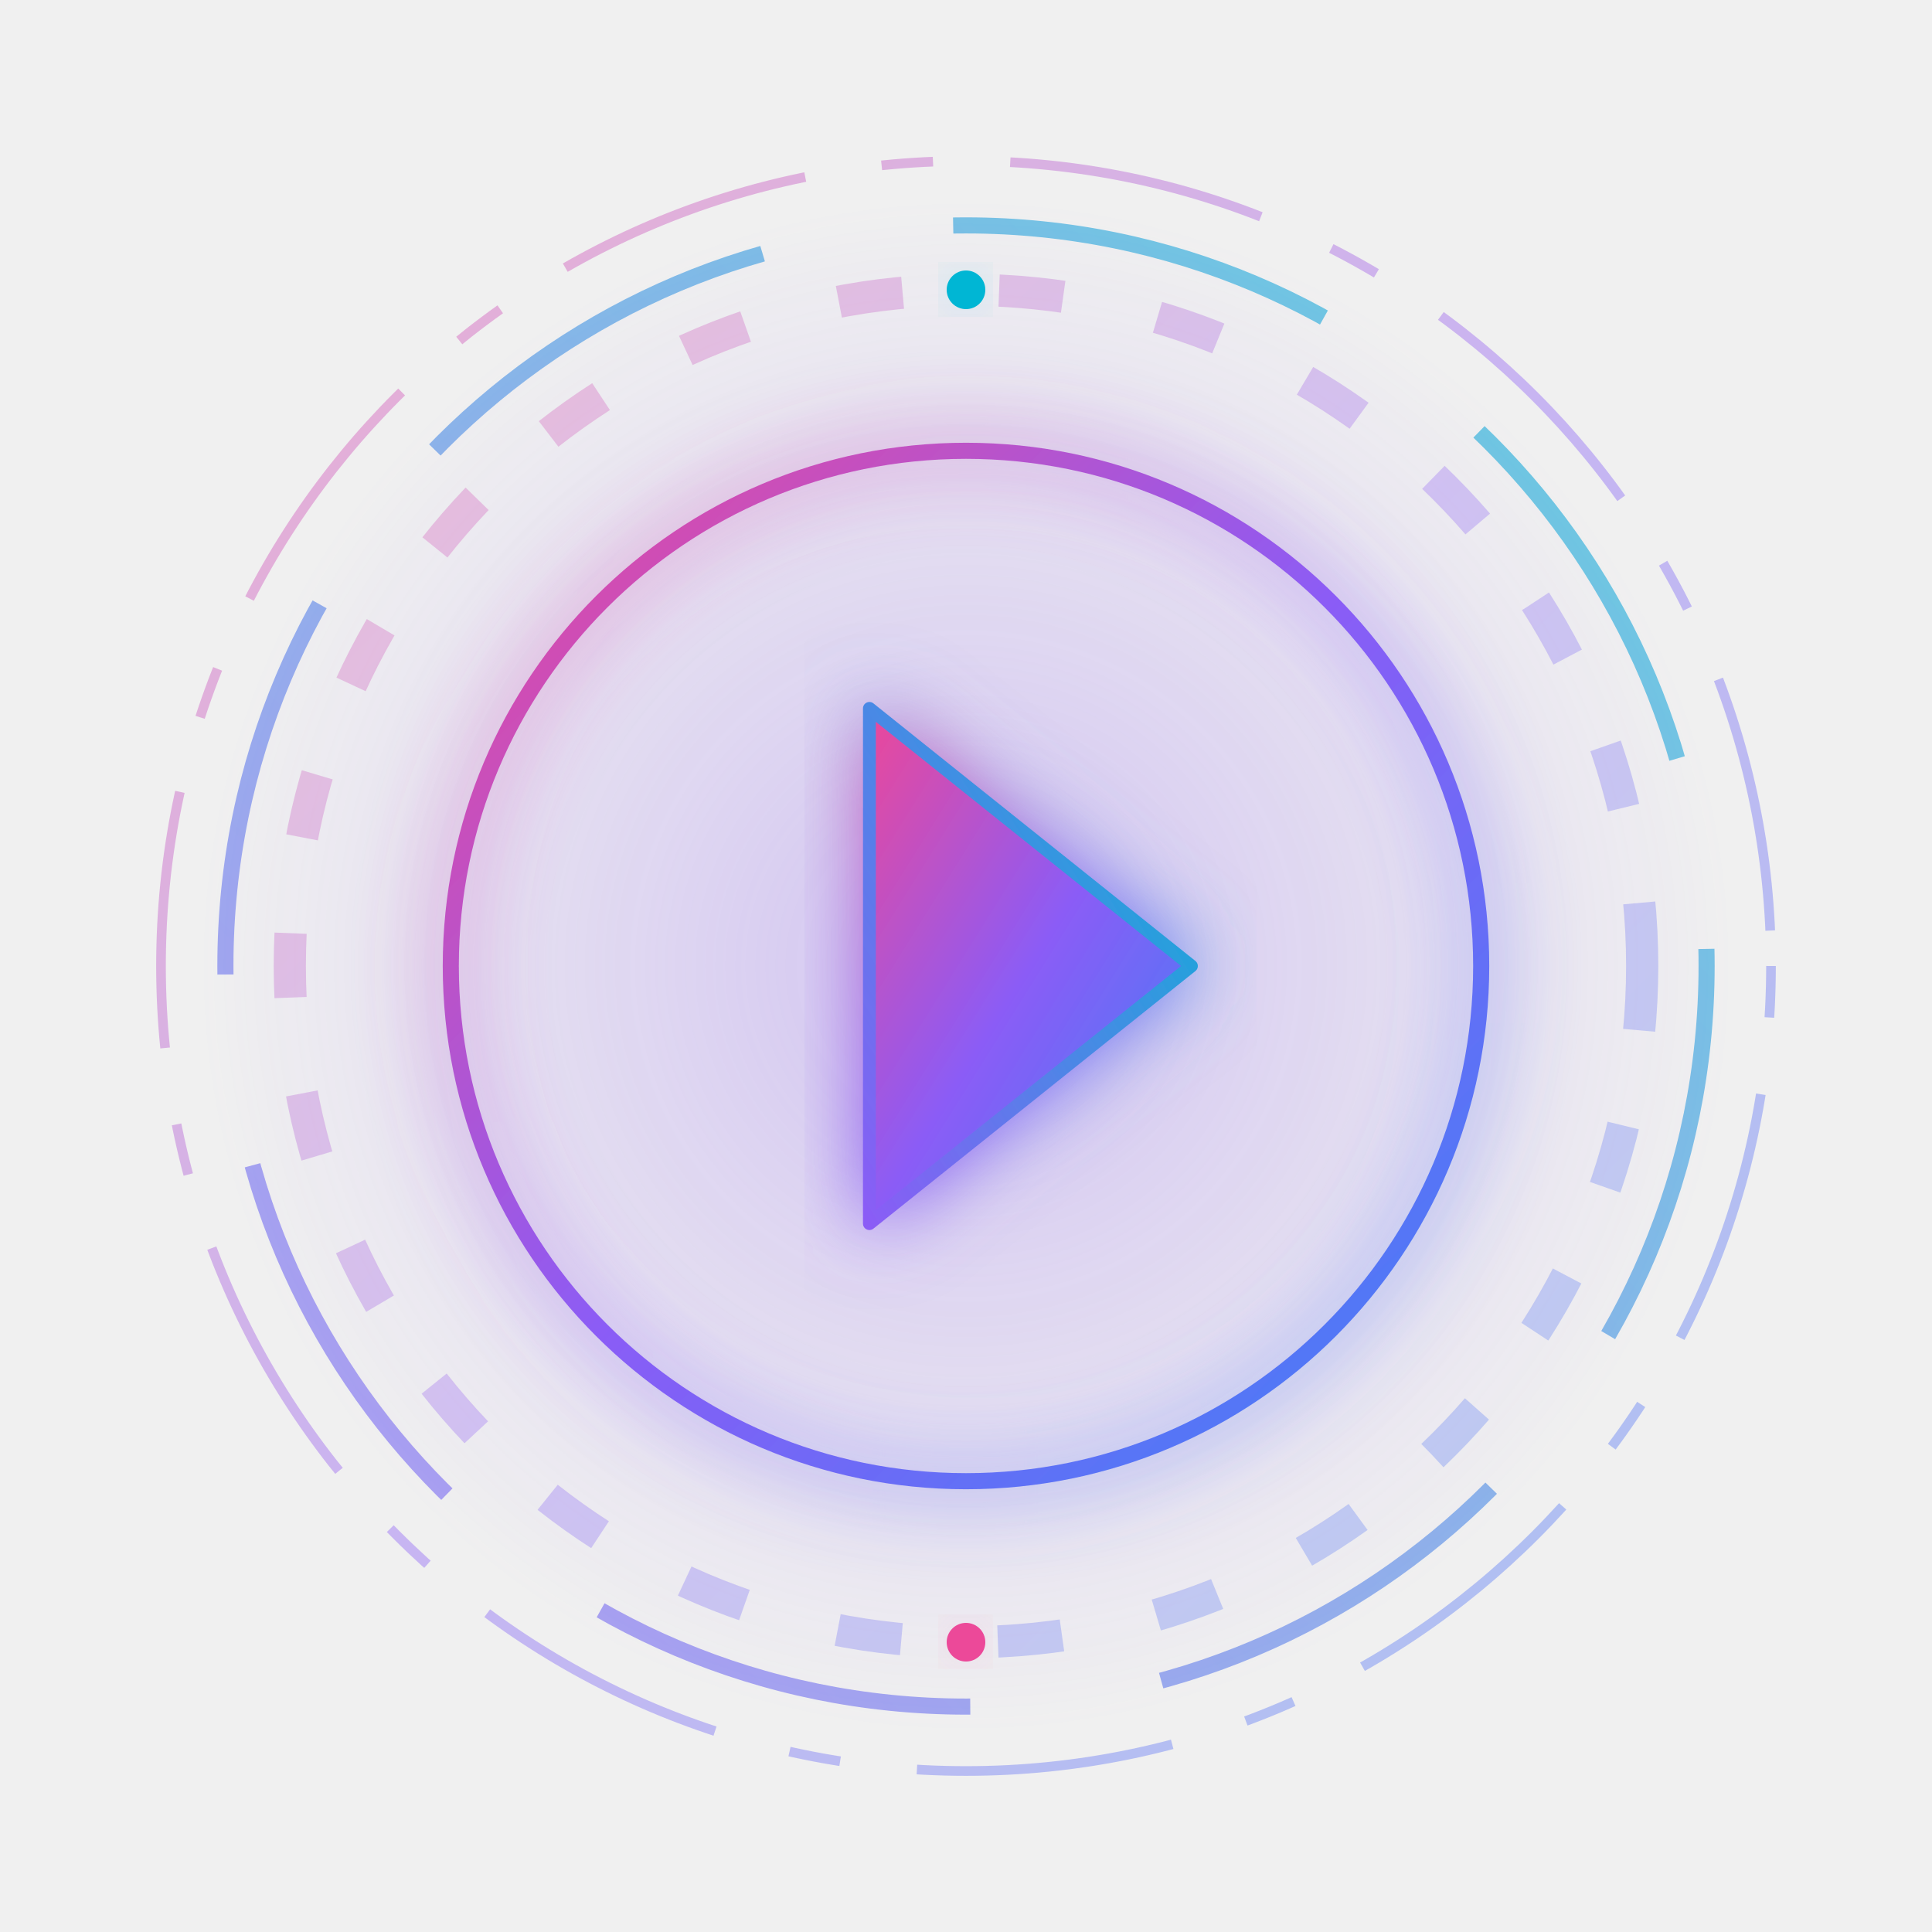
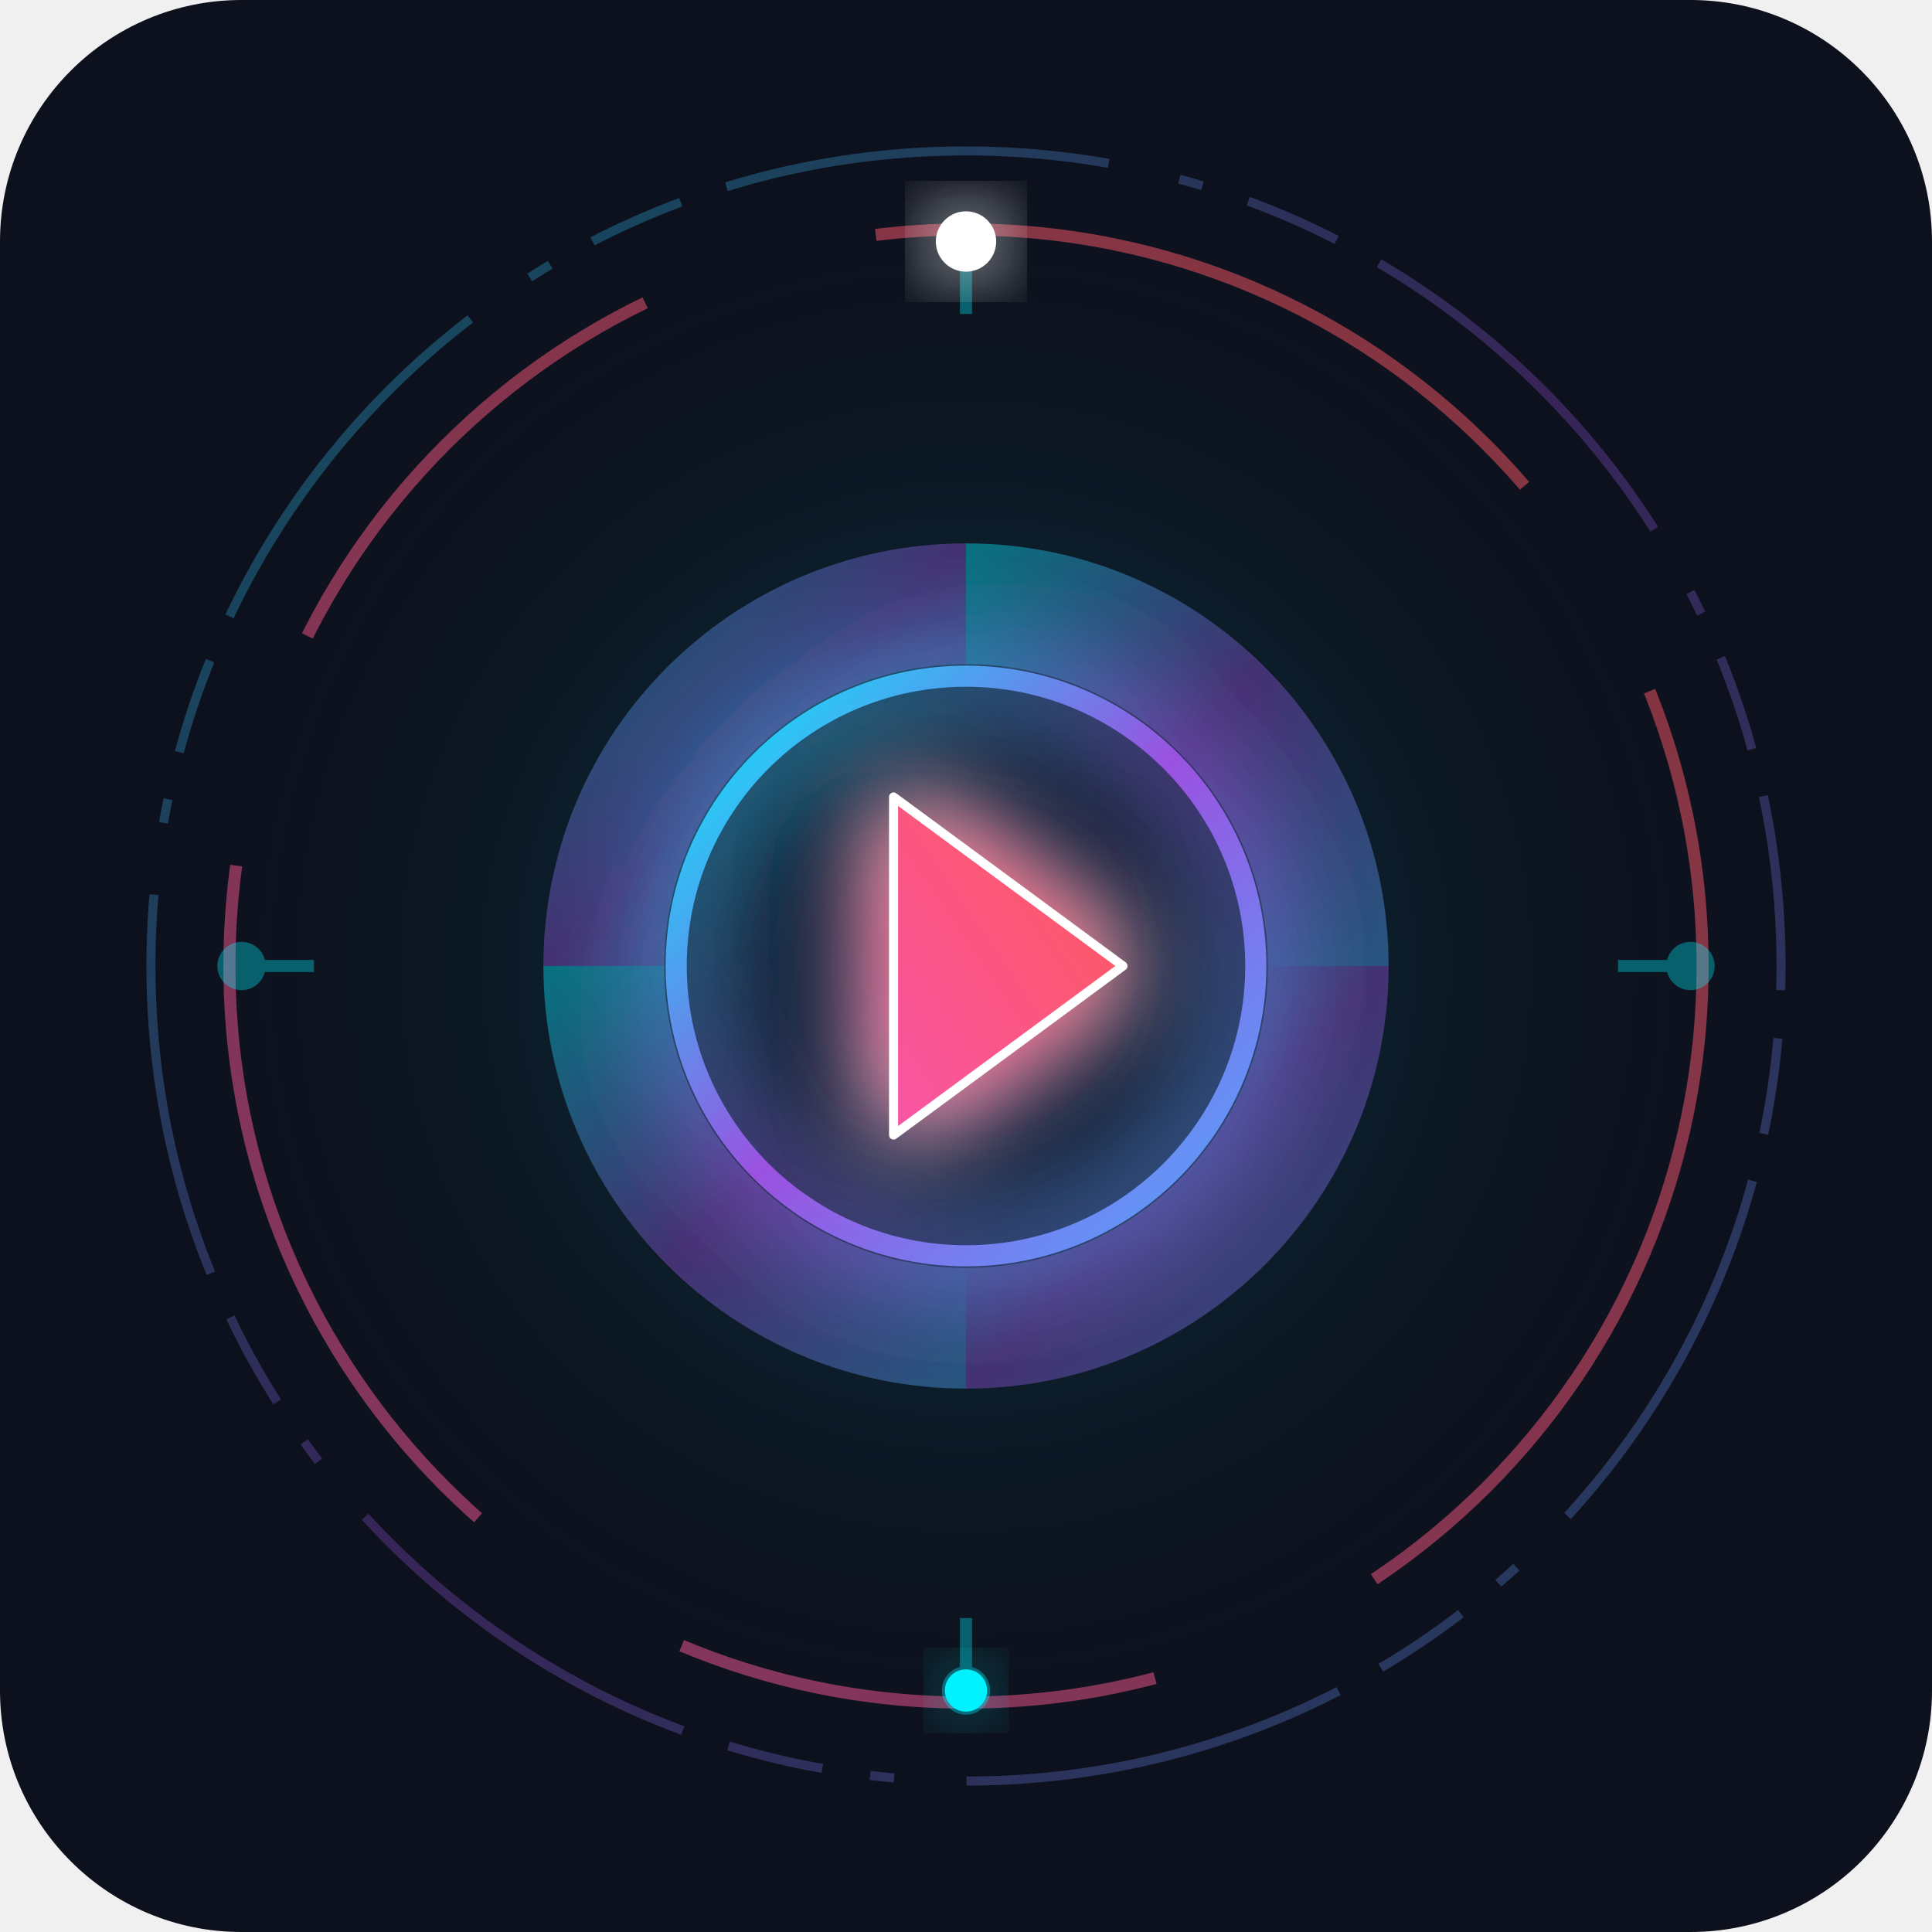
- <svg xmlns="http://www.w3.org/2000/svg" viewBox="0 0 300 300" width="300" height="300">
+ <svg xmlns="http://www.w3.org/2000/svg" viewBox="0 0 320 320" width="100%" height="100%">
  <defs>
-     <linearGradient id="grad-primary" x1="0%" y1="0%" x2="100%" y2="100%">
-       <stop offset="0%" stop-color="#ec4899" />
-       <stop offset="50%" stop-color="#8b5cf6" />
-       <stop offset="100%" stop-color="#3b82f6" />
+     <linearGradient id="cyber-cyan-pink" x1="0%" y1="0%" x2="100%" y2="100%">
+       <stop offset="0%" stop-color="#00f2fe" />
+       <stop offset="50%" stop-color="#9b51e0" />
+       <stop offset="100%" stop-color="#4facfe" />
    </linearGradient>
-     <linearGradient id="grad-secondary" x1="100%" y1="0%" x2="0%" y2="100%">
-       <stop offset="0%" stop-color="#06b6d4" />
-       <stop offset="100%" stop-color="#8b5cf6" />
+     <linearGradient id="neon-glow-grad" x1="0%" y1="100%" x2="100%" y2="0%">
+       <stop offset="0%" stop-color="#f857a6" />
+       <stop offset="100%" stop-color="#ff5858" />
    </linearGradient>
-     <radialGradient id="glow" cx="50%" cy="50%" r="50%">
-       <stop offset="0%" stop-color="#8b5cf6" stop-opacity="0.3" />
-       <stop offset="100%" stop-color="#8b5cf6" stop-opacity="0" />
+     <radialGradient id="space-glow" cx="50%" cy="50%" r="50%">
+       <stop offset="0%" stop-color="#9b51e0" stop-opacity="0.25" />
+       <stop offset="50%" stop-color="#00f2fe" stop-opacity="0.05" />
+       <stop offset="100%" stop-color="#0b0f19" stop-opacity="0" />
    </radialGradient>
-     <filter id="neon-glow" x="-20%" y="-20%" width="140%" height="140%">
-       <feGaussianBlur stdDeviation="6" result="blur" />
+     <filter id="ultra-glow" x="-50%" y="-50%" width="200%" height="200%">
+       <feGaussianBlur stdDeviation="8" result="blur1" />
+       <feGaussianBlur stdDeviation="3" result="blur2" />
      <feMerge>
-         <feMergeNode in="blur" />
+         <feMergeNode in="blur1" />
+         <feMergeNode in="blur2" />
        <feMergeNode in="SourceGraphic" />
      </feMerge>
    </filter>
  </defs>
  <style>
-     .spin-cw {
-       transform-origin: 150px 150px;
-       animation: spin-cw-anim 25s linear infinite;
+     /* CSS Animation styles */
+     .bg-circle {
+       fill: url(#space-glow);
    }
-     .spin-ccw {
-       transform-origin: 150px 150px;
-       animation: spin-ccw-anim 20s linear infinite;
+     .spin-clockwise {
+       transform-origin: 160px 160px;
+       animation: rotate-cw 20s linear infinite;
    }
-     .pulse-glow {
-       transform-origin: 150px 150px;
-       animation: pulse-glow-anim 4s ease-in-out infinite;
+     .spin-counter {
+       transform-origin: 160px 160px;
+       animation: rotate-ccw 15s linear infinite;
    }
-     .wave-flow {
-       stroke-dasharray: 400;
-       stroke-dashoffset: 400;
-       animation: wave-flow-anim 6s ease-in-out infinite alternate;
+     .shutter-rotate {
+       transform-origin: 160px 160px;
+       animation: rotate-cw 40s linear infinite;
    }
- 
-     @keyframes spin-cw-anim {
+     .pulse-core {
+       transform-origin: 160px 160px;
+       animation: pulse-animation 3s ease-in-out infinite;
+     }
+     .wave-offset-1 {
+       stroke-dasharray: 600;
+       stroke-dashoffset: 600;
+       animation: flow-wave 5s linear infinite;
+     }
+     .wave-offset-2 {
+       stroke-dasharray: 600;
+       stroke-dashoffset: 600;
+       animation: flow-wave 7s linear infinite reverse;
+     }
+     .orbit-particle {
+       transform-origin: 160px 160px;
+       animation: rotate-cw 8s cubic-bezier(0.4, 0, 0.2, 1) infinite;
+     }
+     
+     @keyframes rotate-cw {
      0% { transform: rotate(0deg); }
      100% { transform: rotate(360deg); }
    }
-     @keyframes spin-ccw-anim {
+     @keyframes rotate-ccw {
      0% { transform: rotate(360deg); }
      100% { transform: rotate(0deg); }
    }
-     @keyframes pulse-glow-anim {
-       0%, 100% { transform: scale(1); opacity: 0.6; filter: drop-shadow(0 0 5px rgba(139, 92, 246, 0.4)); }
-       50% { transform: scale(1.04); opacity: 0.95; filter: drop-shadow(0 0 15px rgba(236, 72, 153, 0.7)); }
+     @keyframes pulse-animation {
+       0%, 100% { transform: scale(1); filter: drop-shadow(0 0 10px rgba(0, 242, 254, 0.4)); }
+       50% { transform: scale(1.05); filter: drop-shadow(0 0 20px rgba(248, 87, 166, 0.7)); }
    }
-     @keyframes wave-flow-anim {
-       0% { stroke-dashoffset: 400; }
+     @keyframes flow-wave {
+       0% { stroke-dashoffset: 600; }
      100% { stroke-dashoffset: 0; }
    }
  </style>
-   <circle cx="150" cy="150" r="120" fill="url(#glow)" />
-   <circle class="spin-cw" cx="150" cy="150" r="125" fill="none" stroke="url(#grad-primary)" stroke-width="1.5" stroke-dasharray="8 12 40 12" stroke-opacity="0.4" />
-   <circle class="spin-ccw" cx="150" cy="150" r="115" fill="none" stroke="url(#grad-secondary)" stroke-width="2.5" stroke-dasharray="60 30" stroke-opacity="0.6" />
-   <g class="spin-cw" opacity="0.3">
-     <circle cx="150" cy="150" r="105" fill="none" stroke="url(#grad-primary)" stroke-width="5" stroke-dasharray="10 15" />
+   <rect width="320" height="320" rx="40" fill="#0d111d" />
+   <circle cx="160" cy="160" r="140" class="bg-circle" />
+   <circle cx="160" cy="160" r="135" class="spin-counter" fill="none" stroke="url(#cyber-cyan-pink)" stroke-width="1.5" stroke-dasharray="4 8 16 8 64 12" stroke-opacity="0.3" />
+   <circle cx="160" cy="160" r="122" class="spin-clockwise" fill="none" stroke="url(#neon-glow-grad)" stroke-width="2" stroke-dasharray="120 40 80 40" stroke-opacity="0.5" />
+   <g class="spin-clockwise" opacity="0.35">
+     <circle cx="160" cy="40" r="4" fill="#00f2fe" />
+     <circle cx="280" cy="160" r="4" fill="#00f2fe" />
+     <circle cx="160" cy="280" r="4" fill="#00f2fe" />
+     <circle cx="40" cy="160" r="4" fill="#00f2fe" />
+     <line x1="160" y1="40" x2="160" y2="52" stroke="#00f2fe" stroke-width="2" />
+     <line x1="280" y1="160" x2="268" y2="160" stroke="#00f2fe" stroke-width="2" />
+     <line x1="160" y1="280" x2="160" y2="268" stroke="#00f2fe" stroke-width="2" />
+     <line x1="40" y1="160" x2="52" y2="160" stroke="#00f2fe" stroke-width="2" />
  </g>
-   <circle class="pulse-glow" cx="150" cy="150" r="80" fill="none" stroke="url(#grad-primary)" stroke-width="2.5" filter="url(#neon-glow)" />
-   <g class="pulse-glow" filter="url(#neon-glow)">
-     <path d="M 135 110 L 185 150 L 135 190 Z" fill="url(#grad-primary)" stroke="url(#grad-secondary)" stroke-width="2" stroke-linejoin="round" />
+   <path class="wave-offset-1" d="M 50 160 C 85 110, 115 210, 160 160 C 205 110, 235 210, 270 160" fill="none" stroke="url(#cyber-cyan-pink)" stroke-width="3" stroke-linecap="round" stroke-opacity="0.75" filter="url(#ultra-glow)" />
+   <path class="wave-offset-2" d="M 50 160 C 85 210, 115 110, 160 160 C 205 210, 235 110, 270 160" fill="none" stroke="url(#neon-glow-grad)" stroke-width="2" stroke-linecap="round" stroke-opacity="0.6" filter="url(#ultra-glow)" />
+   <g class="shutter-rotate" opacity="0.4">
+     <path d="M 160 90 A 70 70 0 0 1 230 160 L 210 160 A 50 50 0 0 0 160 110 Z" fill="url(#cyber-cyan-pink)" />
+     <path d="M 230 160 A 70 70 0 0 1 160 230 L 160 210 A 50 50 0 0 0 210 160 Z" fill="url(#cyber-cyan-pink)" />
+     <path d="M 160 230 A 70 70 0 0 1 90 160 L 110 160 A 50 50 0 0 0 160 210 Z" fill="url(#cyber-cyan-pink)" />
+     <path d="M 90 160 A 70 70 0 0 1 160 90 L 160 110 A 50 50 0 0 0 110 160 Z" fill="url(#cyber-cyan-pink)" />
  </g>
-   <path class="wave-flow" d="M 60 150 Q 105 100, 150 150 T 240 150" fill="none" stroke="url(#grad-secondary)" stroke-width="5" stroke-linecap="round" filter="url(#neon-glow)" />
-   <path class="wave-flow" d="M 60 150 Q 105 200, 150 150 T 240 150" fill="none" stroke="url(#grad-primary)" stroke-width="2.5" stroke-linecap="round" stroke-opacity="0.8" style="animation-delay: -3s;" />
-   <circle class="spin-cw" cx="150" cy="45" r="3" fill="#06b6d4" filter="url(#neon-glow)" />
-   <circle class="spin-ccw" cx="150" cy="255" r="3" fill="#ec4899" filter="url(#neon-glow)" />
+   <circle cx="160" cy="160" r="48" class="pulse-core" fill="none" stroke="url(#cyber-cyan-pink)" stroke-width="3.5" filter="url(#ultra-glow)" />
+   <g class="pulse-core">
+     <path d="M 148 132 L 186 160 L 148 188 Z" fill="url(#neon-glow-grad)" stroke="#ffffff" stroke-width="1.5" stroke-linejoin="round" filter="url(#ultra-glow)" />
+   </g>
+   <circle class="orbit-particle" cx="160" cy="40" r="5" fill="#ffffff" filter="url(#ultra-glow)" />
+   <circle class="orbit-particle" cx="160" cy="280" r="3.5" fill="#00f2fe" filter="url(#ultra-glow)" />
</svg>
